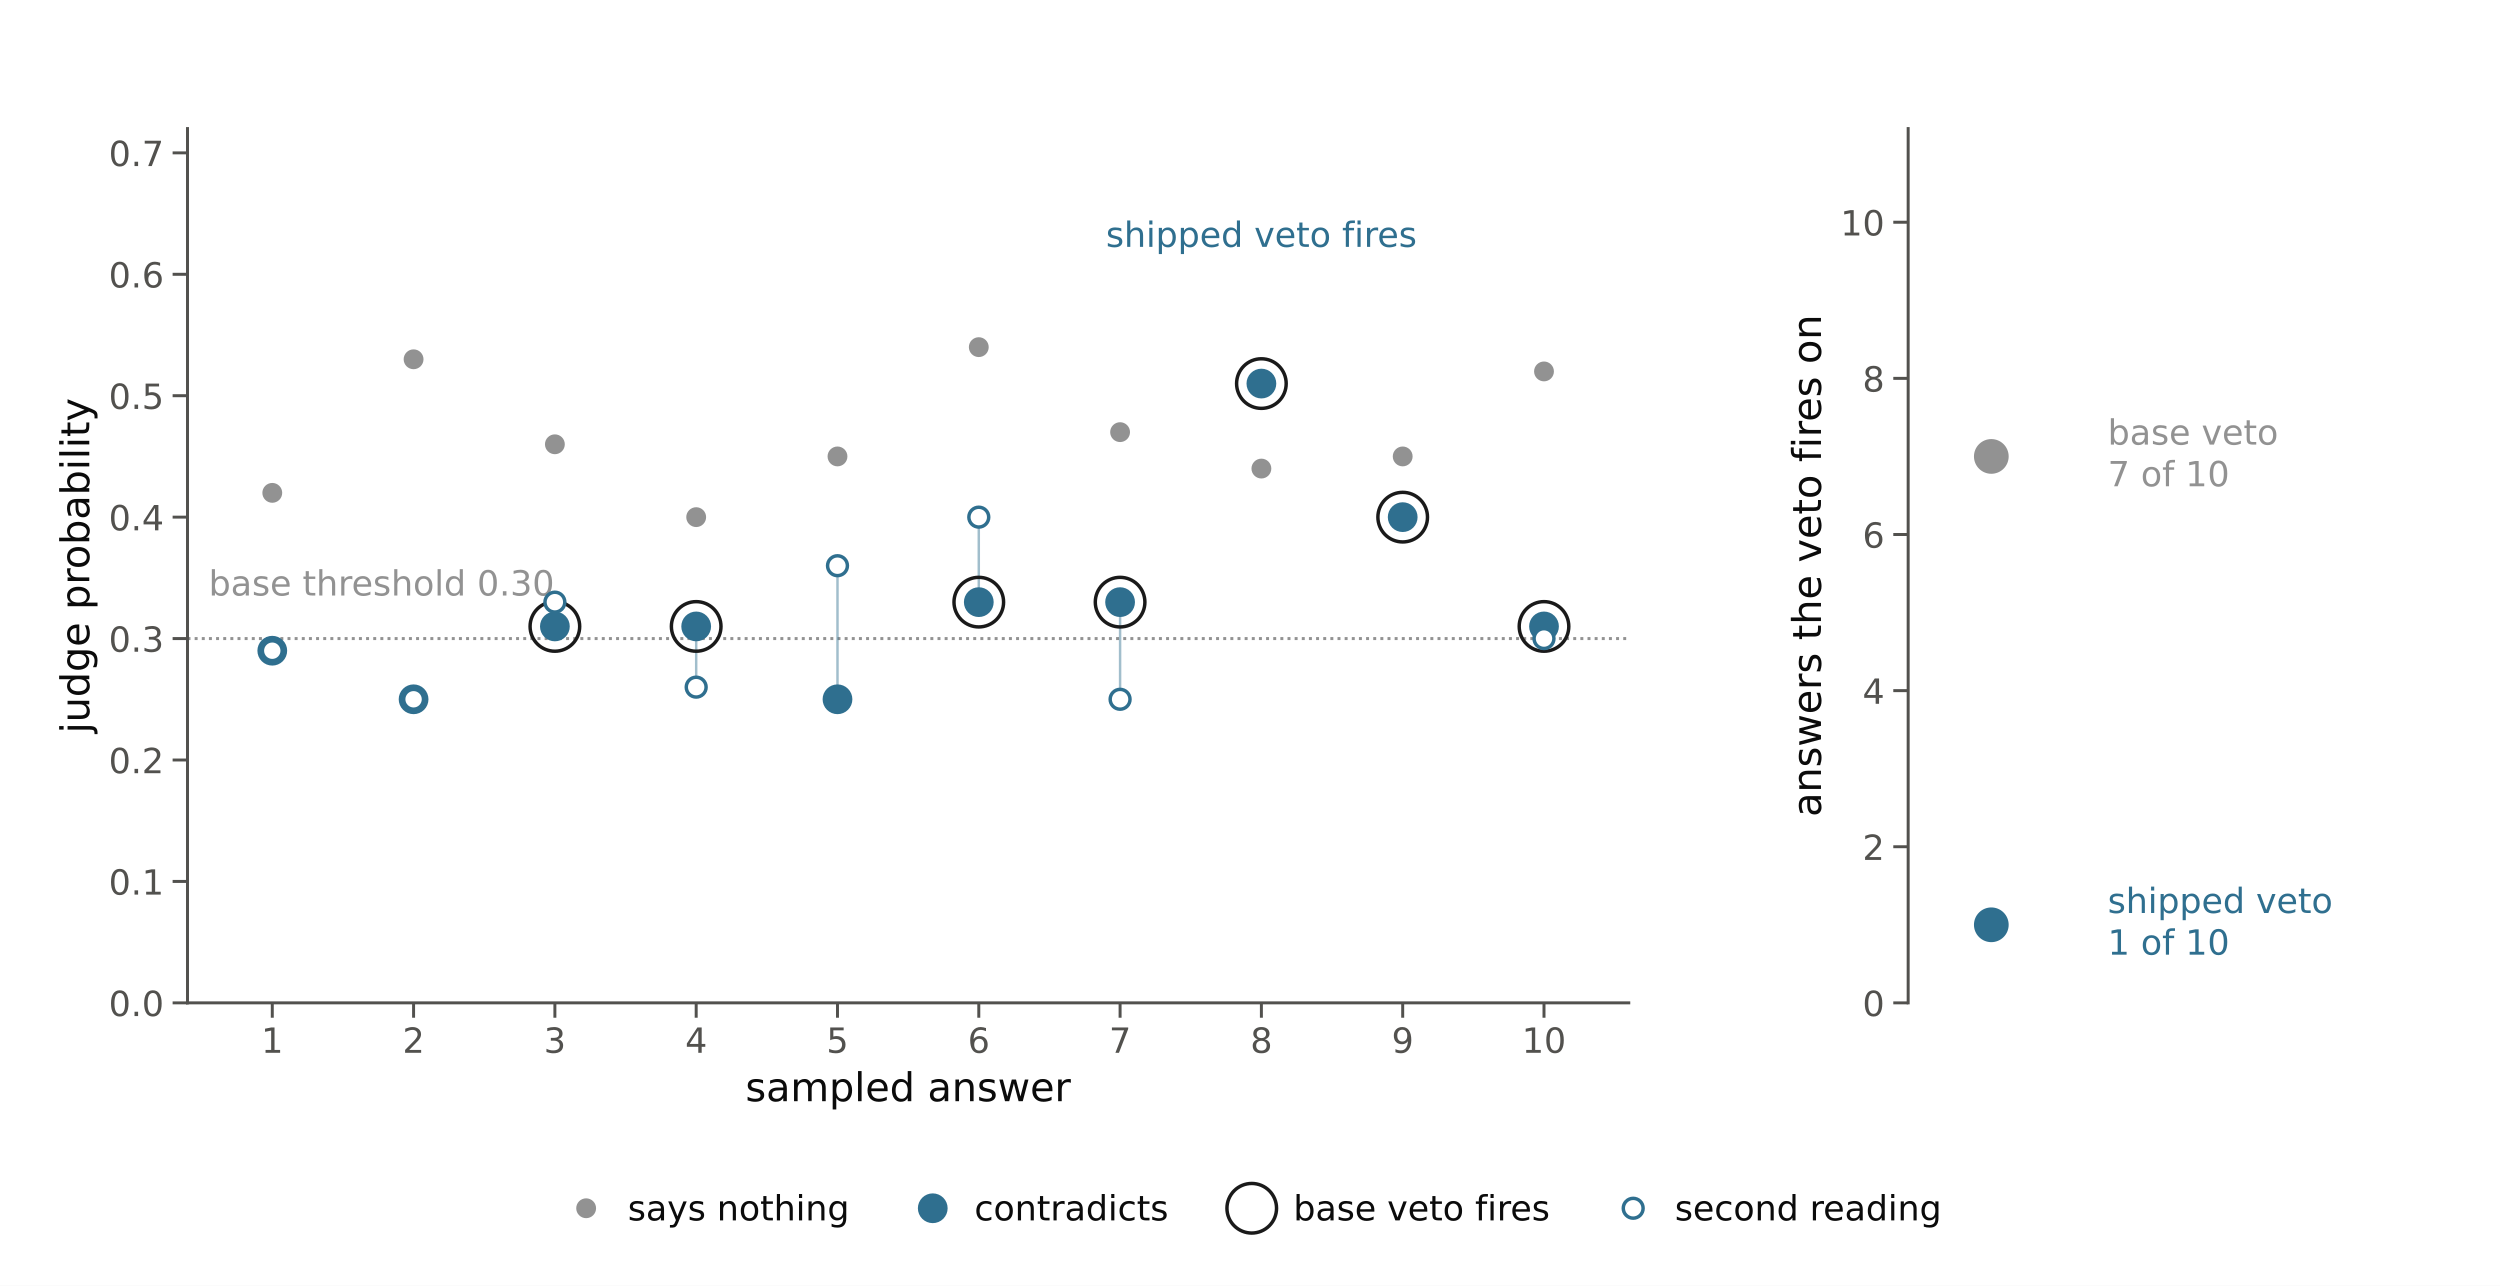
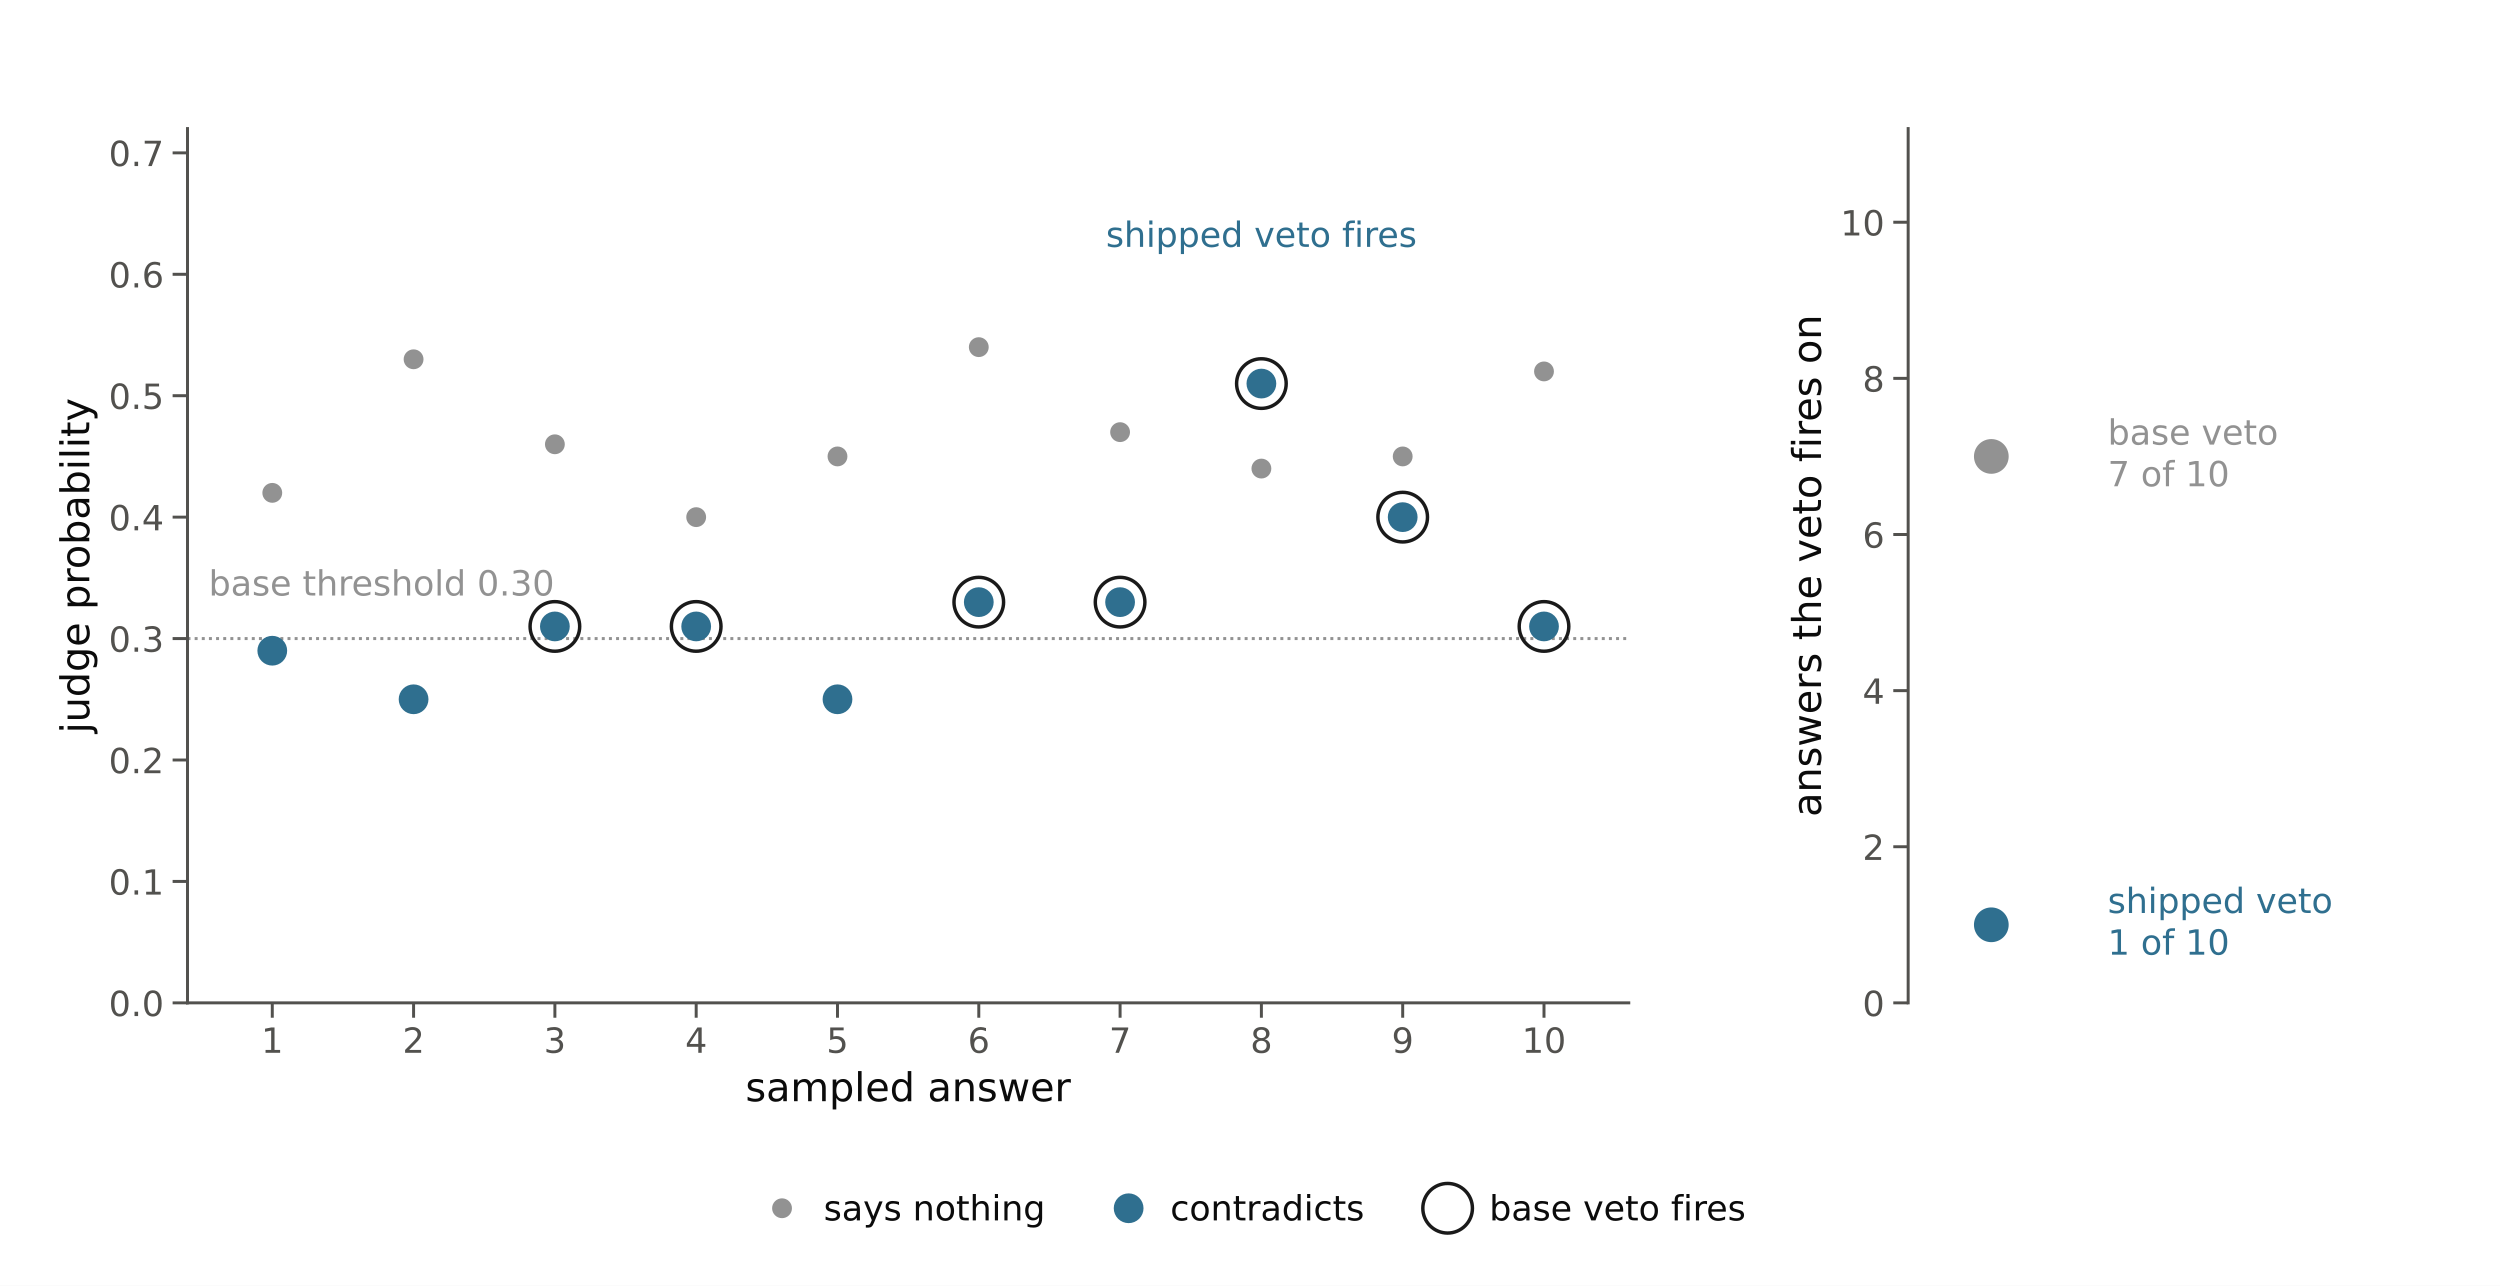
<svg xmlns="http://www.w3.org/2000/svg" xmlns:xlink="http://www.w3.org/1999/xlink" width="1008pt" height="518.4pt" viewBox="0 0 1008 518.4" version="1.1">
  <defs>
    <style type="text/css">*{stroke-linejoin: round; stroke-linecap: butt}</style>
  </defs>
  <g id="figure_1">
    <g id="patch_1">
      <path d="M 0 518.4  L 1008 518.4  L 1008 0  L 0 0  z " style="fill: #ffffff" />
    </g>
    <g id="axes_1">
      <g id="patch_2">
        <path d="M 75.6 404.352  L 656.723 404.352  L 656.723 51.84  L 75.6 51.84  z " style="fill: #ffffff" />
      </g>
      <g id="line2d_1">
-         <path d="M 75.6 257.472  L 656.723 257.472  " clip-path="url(#pe39231061c)" style="fill: none; stroke-dasharray: 1.2,1.68; stroke-dashoffset: 0; stroke: #929292; stroke-width: 1.2" />
+         <path d="M 75.6 257.472  L 656.723 257.472  " clip-path="url(#pbca816a830)" style="fill: none; stroke-dasharray: 1.2,1.68; stroke-dashoffset: 0; stroke: #929292; stroke-width: 1.2" />
      </g>
      <g id="matplotlib.axis_1">
        <g id="xtick_1">
          <g id="line2d_2">
            <defs>
-               <path id="m86f11eb5c1" d="M 0 0  L 0 6  " style="stroke: #52514e; stroke-width: 1.2" />
+               <path id="m9966f9fa27" d="M 0 0  L 0 6  " style="stroke: #52514e; stroke-width: 1.2" />
            </defs>
            <g>
-               <use xlink:href="#m86f11eb5c1" x="109.784" y="404.352" style="fill: #52514e; stroke: #52514e; stroke-width: 1.2" />
+               <use xlink:href="#m9966f9fa27" x="109.784" y="404.352" style="fill: #52514e; stroke: #52514e; stroke-width: 1.2" />
            </g>
          </g>
          <g id="text_1">
            <text style="font-size: 14px; font-family: 'DejaVu Sans', 'Bitstream Vera Sans', 'Computer Modern Sans Serif', 'Lucida Grande', 'Verdana', 'Geneva', 'Lucid', 'Arial', 'Helvetica', 'Avant Garde', sans-serif; text-anchor: middle; fill: #52514e" x="109.784" y="424.489" transform="rotate(-0 109.7837 424.4887)">1</text>
          </g>
        </g>
        <g id="xtick_2">
          <g id="line2d_3">
            <g>
-               <use xlink:href="#m86f11eb5c1" x="166.757" y="404.352" style="fill: #52514e; stroke: #52514e; stroke-width: 1.2" />
+               <use xlink:href="#m9966f9fa27" x="166.757" y="404.352" style="fill: #52514e; stroke: #52514e; stroke-width: 1.2" />
            </g>
          </g>
          <g id="text_2">
            <text style="font-size: 14px; font-family: 'DejaVu Sans', 'Bitstream Vera Sans', 'Computer Modern Sans Serif', 'Lucida Grande', 'Verdana', 'Geneva', 'Lucid', 'Arial', 'Helvetica', 'Avant Garde', sans-serif; text-anchor: middle; fill: #52514e" x="166.757" y="424.489" transform="rotate(-0 166.7565 424.4887)">2</text>
          </g>
        </g>
        <g id="xtick_3">
          <g id="line2d_4">
            <g>
-               <use xlink:href="#m86f11eb5c1" x="223.729" y="404.352" style="fill: #52514e; stroke: #52514e; stroke-width: 1.2" />
+               <use xlink:href="#m9966f9fa27" x="223.729" y="404.352" style="fill: #52514e; stroke: #52514e; stroke-width: 1.2" />
            </g>
          </g>
          <g id="text_3">
            <text style="font-size: 14px; font-family: 'DejaVu Sans', 'Bitstream Vera Sans', 'Computer Modern Sans Serif', 'Lucida Grande', 'Verdana', 'Geneva', 'Lucid', 'Arial', 'Helvetica', 'Avant Garde', sans-serif; text-anchor: middle; fill: #52514e" x="223.729" y="424.489" transform="rotate(-0 223.7293 424.4887)">3</text>
          </g>
        </g>
        <g id="xtick_4">
          <g id="line2d_5">
            <g>
-               <use xlink:href="#m86f11eb5c1" x="280.702" y="404.352" style="fill: #52514e; stroke: #52514e; stroke-width: 1.2" />
+               <use xlink:href="#m9966f9fa27" x="280.702" y="404.352" style="fill: #52514e; stroke: #52514e; stroke-width: 1.2" />
            </g>
          </g>
          <g id="text_4">
            <text style="font-size: 14px; font-family: 'DejaVu Sans', 'Bitstream Vera Sans', 'Computer Modern Sans Serif', 'Lucida Grande', 'Verdana', 'Geneva', 'Lucid', 'Arial', 'Helvetica', 'Avant Garde', sans-serif; text-anchor: middle; fill: #52514e" x="280.702" y="424.489" transform="rotate(-0 280.7022 424.4887)">4</text>
          </g>
        </g>
        <g id="xtick_5">
          <g id="line2d_6">
            <g>
-               <use xlink:href="#m86f11eb5c1" x="337.675" y="404.352" style="fill: #52514e; stroke: #52514e; stroke-width: 1.2" />
+               <use xlink:href="#m9966f9fa27" x="337.675" y="404.352" style="fill: #52514e; stroke: #52514e; stroke-width: 1.2" />
            </g>
          </g>
          <g id="text_5">
            <text style="font-size: 14px; font-family: 'DejaVu Sans', 'Bitstream Vera Sans', 'Computer Modern Sans Serif', 'Lucida Grande', 'Verdana', 'Geneva', 'Lucid', 'Arial', 'Helvetica', 'Avant Garde', sans-serif; text-anchor: middle; fill: #52514e" x="337.675" y="424.489" transform="rotate(-0 337.675 424.4887)">5</text>
          </g>
        </g>
        <g id="xtick_6">
          <g id="line2d_7">
            <g>
-               <use xlink:href="#m86f11eb5c1" x="394.648" y="404.352" style="fill: #52514e; stroke: #52514e; stroke-width: 1.2" />
+               <use xlink:href="#m9966f9fa27" x="394.648" y="404.352" style="fill: #52514e; stroke: #52514e; stroke-width: 1.2" />
            </g>
          </g>
          <g id="text_6">
            <text style="font-size: 14px; font-family: 'DejaVu Sans', 'Bitstream Vera Sans', 'Computer Modern Sans Serif', 'Lucida Grande', 'Verdana', 'Geneva', 'Lucid', 'Arial', 'Helvetica', 'Avant Garde', sans-serif; text-anchor: middle; fill: #52514e" x="394.648" y="424.489" transform="rotate(-0 394.6478 424.4887)">6</text>
          </g>
        </g>
        <g id="xtick_7">
          <g id="line2d_8">
            <g>
-               <use xlink:href="#m86f11eb5c1" x="451.621" y="404.352" style="fill: #52514e; stroke: #52514e; stroke-width: 1.2" />
+               <use xlink:href="#m9966f9fa27" x="451.621" y="404.352" style="fill: #52514e; stroke: #52514e; stroke-width: 1.2" />
            </g>
          </g>
          <g id="text_7">
            <text style="font-size: 14px; font-family: 'DejaVu Sans', 'Bitstream Vera Sans', 'Computer Modern Sans Serif', 'Lucida Grande', 'Verdana', 'Geneva', 'Lucid', 'Arial', 'Helvetica', 'Avant Garde', sans-serif; text-anchor: middle; fill: #52514e" x="451.621" y="424.489" transform="rotate(-0 451.6206 424.4887)">7</text>
          </g>
        </g>
        <g id="xtick_8">
          <g id="line2d_9">
            <g>
-               <use xlink:href="#m86f11eb5c1" x="508.593" y="404.352" style="fill: #52514e; stroke: #52514e; stroke-width: 1.2" />
+               <use xlink:href="#m9966f9fa27" x="508.593" y="404.352" style="fill: #52514e; stroke: #52514e; stroke-width: 1.2" />
            </g>
          </g>
          <g id="text_8">
            <text style="font-size: 14px; font-family: 'DejaVu Sans', 'Bitstream Vera Sans', 'Computer Modern Sans Serif', 'Lucida Grande', 'Verdana', 'Geneva', 'Lucid', 'Arial', 'Helvetica', 'Avant Garde', sans-serif; text-anchor: middle; fill: #52514e" x="508.593" y="424.489" transform="rotate(-0 508.5935 424.4887)">8</text>
          </g>
        </g>
        <g id="xtick_9">
          <g id="line2d_10">
            <g>
-               <use xlink:href="#m86f11eb5c1" x="565.566" y="404.352" style="fill: #52514e; stroke: #52514e; stroke-width: 1.2" />
+               <use xlink:href="#m9966f9fa27" x="565.566" y="404.352" style="fill: #52514e; stroke: #52514e; stroke-width: 1.2" />
            </g>
          </g>
          <g id="text_9">
            <text style="font-size: 14px; font-family: 'DejaVu Sans', 'Bitstream Vera Sans', 'Computer Modern Sans Serif', 'Lucida Grande', 'Verdana', 'Geneva', 'Lucid', 'Arial', 'Helvetica', 'Avant Garde', sans-serif; text-anchor: middle; fill: #52514e" x="565.566" y="424.489" transform="rotate(-0 565.5663 424.4887)">9</text>
          </g>
        </g>
        <g id="xtick_10">
          <g id="line2d_11">
            <g>
-               <use xlink:href="#m86f11eb5c1" x="622.539" y="404.352" style="fill: #52514e; stroke: #52514e; stroke-width: 1.2" />
+               <use xlink:href="#m9966f9fa27" x="622.539" y="404.352" style="fill: #52514e; stroke: #52514e; stroke-width: 1.2" />
            </g>
          </g>
          <g id="text_10">
            <text style="font-size: 14px; font-family: 'DejaVu Sans', 'Bitstream Vera Sans', 'Computer Modern Sans Serif', 'Lucida Grande', 'Verdana', 'Geneva', 'Lucid', 'Arial', 'Helvetica', 'Avant Garde', sans-serif; text-anchor: middle; fill: #52514e" x="622.539" y="424.489" transform="rotate(-0 622.5391 424.4887)">10</text>
          </g>
        </g>
        <g id="text_11">
          <text style="font-size: 16px; font-family: 'DejaVu Sans', 'Bitstream Vera Sans', 'Computer Modern Sans Serif', 'Lucida Grande', 'Verdana', 'Geneva', 'Lucid', 'Arial', 'Helvetica', 'Avant Garde', sans-serif; text-anchor: middle; fill: #0b0b0b" x="366.161" y="444.01" transform="rotate(-0 366.1614 444.0095)">sampled answer</text>
        </g>
      </g>
      <g id="matplotlib.axis_2">
        <g id="ytick_1">
          <g id="line2d_12">
            <defs>
-               <path id="mb029e0d3ac" d="M 0 0  L -6 0  " style="stroke: #52514e; stroke-width: 1.2" />
+               <path id="ma24fcc1de6" d="M 0 0  L -6 0  " style="stroke: #52514e; stroke-width: 1.2" />
            </defs>
            <g>
-               <use xlink:href="#mb029e0d3ac" x="75.6" y="404.352" style="fill: #52514e; stroke: #52514e; stroke-width: 1.2" />
+               <use xlink:href="#ma24fcc1de6" x="75.6" y="404.352" style="fill: #52514e; stroke: #52514e; stroke-width: 1.2" />
            </g>
          </g>
          <g id="text_12">
            <text style="font-size: 14px; font-family: 'DejaVu Sans', 'Bitstream Vera Sans', 'Computer Modern Sans Serif', 'Lucida Grande', 'Verdana', 'Geneva', 'Lucid', 'Arial', 'Helvetica', 'Avant Garde', sans-serif; text-anchor: end; fill: #52514e" x="66.1" y="409.67" transform="rotate(-0 66.1 409.6704)">0.0</text>
          </g>
        </g>
        <g id="ytick_2">
          <g id="line2d_13">
            <g>
-               <use xlink:href="#mb029e0d3ac" x="75.6" y="355.392" style="fill: #52514e; stroke: #52514e; stroke-width: 1.2" />
+               <use xlink:href="#ma24fcc1de6" x="75.6" y="355.392" style="fill: #52514e; stroke: #52514e; stroke-width: 1.2" />
            </g>
          </g>
          <g id="text_13">
            <text style="font-size: 14px; font-family: 'DejaVu Sans', 'Bitstream Vera Sans', 'Computer Modern Sans Serif', 'Lucida Grande', 'Verdana', 'Geneva', 'Lucid', 'Arial', 'Helvetica', 'Avant Garde', sans-serif; text-anchor: end; fill: #52514e" x="66.1" y="360.71" transform="rotate(-0 66.1 360.7104)">0.1</text>
          </g>
        </g>
        <g id="ytick_3">
          <g id="line2d_14">
            <g>
-               <use xlink:href="#mb029e0d3ac" x="75.6" y="306.432" style="fill: #52514e; stroke: #52514e; stroke-width: 1.2" />
+               <use xlink:href="#ma24fcc1de6" x="75.6" y="306.432" style="fill: #52514e; stroke: #52514e; stroke-width: 1.2" />
            </g>
          </g>
          <g id="text_14">
            <text style="font-size: 14px; font-family: 'DejaVu Sans', 'Bitstream Vera Sans', 'Computer Modern Sans Serif', 'Lucida Grande', 'Verdana', 'Geneva', 'Lucid', 'Arial', 'Helvetica', 'Avant Garde', sans-serif; text-anchor: end; fill: #52514e" x="66.1" y="311.75" transform="rotate(-0 66.1 311.7504)">0.2</text>
          </g>
        </g>
        <g id="ytick_4">
          <g id="line2d_15">
            <g>
-               <use xlink:href="#mb029e0d3ac" x="75.6" y="257.472" style="fill: #52514e; stroke: #52514e; stroke-width: 1.2" />
+               <use xlink:href="#ma24fcc1de6" x="75.6" y="257.472" style="fill: #52514e; stroke: #52514e; stroke-width: 1.2" />
            </g>
          </g>
          <g id="text_15">
            <text style="font-size: 14px; font-family: 'DejaVu Sans', 'Bitstream Vera Sans', 'Computer Modern Sans Serif', 'Lucida Grande', 'Verdana', 'Geneva', 'Lucid', 'Arial', 'Helvetica', 'Avant Garde', sans-serif; text-anchor: end; fill: #52514e" x="66.1" y="262.79" transform="rotate(-0 66.1 262.7904)">0.3</text>
          </g>
        </g>
        <g id="ytick_5">
          <g id="line2d_16">
            <g>
-               <use xlink:href="#mb029e0d3ac" x="75.6" y="208.512" style="fill: #52514e; stroke: #52514e; stroke-width: 1.2" />
+               <use xlink:href="#ma24fcc1de6" x="75.6" y="208.512" style="fill: #52514e; stroke: #52514e; stroke-width: 1.2" />
            </g>
          </g>
          <g id="text_16">
            <text style="font-size: 14px; font-family: 'DejaVu Sans', 'Bitstream Vera Sans', 'Computer Modern Sans Serif', 'Lucida Grande', 'Verdana', 'Geneva', 'Lucid', 'Arial', 'Helvetica', 'Avant Garde', sans-serif; text-anchor: end; fill: #52514e" x="66.1" y="213.83" transform="rotate(-0 66.1 213.8304)">0.4</text>
          </g>
        </g>
        <g id="ytick_6">
          <g id="line2d_17">
            <g>
-               <use xlink:href="#mb029e0d3ac" x="75.6" y="159.552" style="fill: #52514e; stroke: #52514e; stroke-width: 1.2" />
+               <use xlink:href="#ma24fcc1de6" x="75.6" y="159.552" style="fill: #52514e; stroke: #52514e; stroke-width: 1.2" />
            </g>
          </g>
          <g id="text_17">
            <text style="font-size: 14px; font-family: 'DejaVu Sans', 'Bitstream Vera Sans', 'Computer Modern Sans Serif', 'Lucida Grande', 'Verdana', 'Geneva', 'Lucid', 'Arial', 'Helvetica', 'Avant Garde', sans-serif; text-anchor: end; fill: #52514e" x="66.1" y="164.87" transform="rotate(-0 66.1 164.8704)">0.5</text>
          </g>
        </g>
        <g id="ytick_7">
          <g id="line2d_18">
            <g>
-               <use xlink:href="#mb029e0d3ac" x="75.6" y="110.592" style="fill: #52514e; stroke: #52514e; stroke-width: 1.2" />
+               <use xlink:href="#ma24fcc1de6" x="75.6" y="110.592" style="fill: #52514e; stroke: #52514e; stroke-width: 1.2" />
            </g>
          </g>
          <g id="text_18">
            <text style="font-size: 14px; font-family: 'DejaVu Sans', 'Bitstream Vera Sans', 'Computer Modern Sans Serif', 'Lucida Grande', 'Verdana', 'Geneva', 'Lucid', 'Arial', 'Helvetica', 'Avant Garde', sans-serif; text-anchor: end; fill: #52514e" x="66.1" y="115.91" transform="rotate(-0 66.1 115.9104)">0.6</text>
          </g>
        </g>
        <g id="ytick_8">
          <g id="line2d_19">
            <g>
-               <use xlink:href="#mb029e0d3ac" x="75.6" y="61.632" style="fill: #52514e; stroke: #52514e; stroke-width: 1.2" />
+               <use xlink:href="#ma24fcc1de6" x="75.6" y="61.632" style="fill: #52514e; stroke: #52514e; stroke-width: 1.2" />
            </g>
          </g>
          <g id="text_19">
            <text style="font-size: 14px; font-family: 'DejaVu Sans', 'Bitstream Vera Sans', 'Computer Modern Sans Serif', 'Lucida Grande', 'Verdana', 'Geneva', 'Lucid', 'Arial', 'Helvetica', 'Avant Garde', sans-serif; text-anchor: end; fill: #52514e" x="66.1" y="66.95" transform="rotate(-0 66.1 66.95036)">0.7</text>
          </g>
        </g>
        <g id="text_20">
          <text style="font-size: 16px; font-family: 'DejaVu Sans', 'Bitstream Vera Sans', 'Computer Modern Sans Serif', 'Lucida Grande', 'Verdana', 'Geneva', 'Lucid', 'Arial', 'Helvetica', 'Avant Garde', sans-serif; text-anchor: middle; fill: #0b0b0b" x="35.992" y="228.096" transform="rotate(-90 35.99188 228.096)">judge probability</text>
        </g>
      </g>
      <g id="line2d_20">
        <defs>
-           <path id="m4530a60ac4" d="M 0 3.5  C 0.928 3.5 1.819 3.131 2.475 2.475  C 3.131 1.819 3.5 0.928 3.5 0  C 3.5 -0.928 3.131 -1.819 2.475 -2.475  C 1.819 -3.131 0.928 -3.5 0 -3.5  C -0.928 -3.5 -1.819 -3.131 -2.475 -2.475  C -3.131 -1.819 -3.5 -0.928 -3.5 0  C -3.5 0.928 -3.131 1.819 -2.475 2.475  C -1.819 3.131 -0.928 3.5 0 3.5  z " style="stroke: #929292" />
+           <path id="mc6ea87d865" d="M 0 3.5  C 0.928 3.5 1.819 3.131 2.475 2.475  C 3.131 1.819 3.5 0.928 3.5 0  C 3.5 -0.928 3.131 -1.819 2.475 -2.475  C 1.819 -3.131 0.928 -3.5 0 -3.5  C -0.928 -3.5 -1.819 -3.131 -2.475 -2.475  C -3.131 -1.819 -3.5 -0.928 -3.5 0  C -3.5 0.928 -3.131 1.819 -2.475 2.475  C -1.819 3.131 -0.928 3.5 0 3.5  z " style="stroke: #929292" />
        </defs>
-         <g clip-path="url(#pe39231061c)">
-           <use xlink:href="#m4530a60ac4" x="109.784" y="198.72" style="fill: #929292; stroke: #929292" />
-           <use xlink:href="#m4530a60ac4" x="166.757" y="144.864" style="fill: #929292; stroke: #929292" />
-           <use xlink:href="#m4530a60ac4" x="223.729" y="179.136" style="fill: #929292; stroke: #929292" />
-           <use xlink:href="#m4530a60ac4" x="280.702" y="208.512" style="fill: #929292; stroke: #929292" />
-           <use xlink:href="#m4530a60ac4" x="337.675" y="184.032" style="fill: #929292; stroke: #929292" />
-           <use xlink:href="#m4530a60ac4" x="394.648" y="139.968" style="fill: #929292; stroke: #929292" />
-           <use xlink:href="#m4530a60ac4" x="451.621" y="174.24" style="fill: #929292; stroke: #929292" />
-           <use xlink:href="#m4530a60ac4" x="508.593" y="188.928" style="fill: #929292; stroke: #929292" />
-           <use xlink:href="#m4530a60ac4" x="565.566" y="184.032" style="fill: #929292; stroke: #929292" />
-           <use xlink:href="#m4530a60ac4" x="622.539" y="149.76" style="fill: #929292; stroke: #929292" />
-         </g>
-       </g>
-       <g id="line2d_21">
-         <path d="M 109.784 262.368  L 109.784 262.368  " clip-path="url(#pe39231061c)" style="fill: none; stroke: #2f6f8f; stroke-opacity: 0.45; stroke-linecap: square" />
-       </g>
-       <g id="line2d_22">
-         <path d="M 166.757 281.952  L 166.757 281.952  " clip-path="url(#pe39231061c)" style="fill: none; stroke: #2f6f8f; stroke-opacity: 0.45; stroke-linecap: square" />
-       </g>
-       <g id="line2d_23">
-         <path d="M 223.729 252.576  L 223.729 242.784  " clip-path="url(#pe39231061c)" style="fill: none; stroke: #2f6f8f; stroke-opacity: 0.45; stroke-linecap: square" />
-       </g>
-       <g id="line2d_24">
-         <path d="M 280.702 252.576  L 280.702 277.056  " clip-path="url(#pe39231061c)" style="fill: none; stroke: #2f6f8f; stroke-opacity: 0.45; stroke-linecap: square" />
-       </g>
-       <g id="line2d_25">
-         <path d="M 337.675 281.952  L 337.675 228.096  " clip-path="url(#pe39231061c)" style="fill: none; stroke: #2f6f8f; stroke-opacity: 0.45; stroke-linecap: square" />
-       </g>
-       <g id="line2d_26">
-         <path d="M 394.648 242.784  L 394.648 208.512  " clip-path="url(#pe39231061c)" style="fill: none; stroke: #2f6f8f; stroke-opacity: 0.45; stroke-linecap: square" />
-       </g>
-       <g id="line2d_27">
-         <path d="M 451.621 242.784  L 451.621 281.952  " clip-path="url(#pe39231061c)" style="fill: none; stroke: #2f6f8f; stroke-opacity: 0.45; stroke-linecap: square" />
-       </g>
-       <g id="line2d_28">
-         <path d="M 622.539 252.576  L 622.539 257.472  " clip-path="url(#pe39231061c)" style="fill: none; stroke: #2f6f8f; stroke-opacity: 0.45; stroke-linecap: square" />
+         <g clip-path="url(#pbca816a830)">
+           <use xlink:href="#mc6ea87d865" x="109.784" y="198.72" style="fill: #929292; stroke: #929292" />
+           <use xlink:href="#mc6ea87d865" x="166.757" y="144.864" style="fill: #929292; stroke: #929292" />
+           <use xlink:href="#mc6ea87d865" x="223.729" y="179.136" style="fill: #929292; stroke: #929292" />
+           <use xlink:href="#mc6ea87d865" x="280.702" y="208.512" style="fill: #929292; stroke: #929292" />
+           <use xlink:href="#mc6ea87d865" x="337.675" y="184.032" style="fill: #929292; stroke: #929292" />
+           <use xlink:href="#mc6ea87d865" x="394.648" y="139.968" style="fill: #929292; stroke: #929292" />
+           <use xlink:href="#mc6ea87d865" x="451.621" y="174.24" style="fill: #929292; stroke: #929292" />
+           <use xlink:href="#mc6ea87d865" x="508.593" y="188.928" style="fill: #929292; stroke: #929292" />
+           <use xlink:href="#mc6ea87d865" x="565.566" y="184.032" style="fill: #929292; stroke: #929292" />
+           <use xlink:href="#mc6ea87d865" x="622.539" y="149.76" style="fill: #929292; stroke: #929292" />
+         </g>
      </g>
      <g id="patch_3">
        <path d="M 75.6 404.352  L 75.6 51.84  " style="fill: none; stroke: #52514e; stroke-width: 1.2; stroke-linejoin: miter; stroke-linecap: square" />
      </g>
      <g id="patch_4">
        <path d="M 75.6 404.352  L 656.723 404.352  " style="fill: none; stroke: #52514e; stroke-width: 1.2; stroke-linejoin: miter; stroke-linecap: square" />
      </g>
-       <g id="line2d_29">
+       <g id="line2d_21">
        <defs>
-           <path id="m56870b1683" d="M 0 5.5  C 1.459 5.5 2.858 4.92 3.889 3.889  C 4.92 2.858 5.5 1.459 5.5 0  C 5.5 -1.459 4.92 -2.858 3.889 -3.889  C 2.858 -4.92 1.459 -5.5 0 -5.5  C -1.459 -5.5 -2.858 -4.92 -3.889 -3.889  C -4.92 -2.858 -5.5 -1.459 -5.5 0  C -5.5 1.459 -4.92 2.858 -3.889 3.889  C -2.858 4.92 -1.459 5.5 0 5.5  z " style="stroke: #2f6f8f" />
+           <path id="ma8c9c182eb" d="M 0 5.5  C 1.459 5.5 2.858 4.92 3.889 3.889  C 4.92 2.858 5.5 1.459 5.5 0  C 5.5 -1.459 4.92 -2.858 3.889 -3.889  C 2.858 -4.92 1.459 -5.5 0 -5.5  C -1.459 -5.5 -2.858 -4.92 -3.889 -3.889  C -4.92 -2.858 -5.5 -1.459 -5.5 0  C -5.5 1.459 -4.92 2.858 -3.889 3.889  C -2.858 4.92 -1.459 5.5 0 5.5  z " style="stroke: #2f6f8f" />
        </defs>
-         <g clip-path="url(#pe39231061c)">
-           <use xlink:href="#m56870b1683" x="109.784" y="262.368" style="fill: #2f6f8f; stroke: #2f6f8f" />
-           <use xlink:href="#m56870b1683" x="166.757" y="281.952" style="fill: #2f6f8f; stroke: #2f6f8f" />
-           <use xlink:href="#m56870b1683" x="223.729" y="252.576" style="fill: #2f6f8f; stroke: #2f6f8f" />
-           <use xlink:href="#m56870b1683" x="280.702" y="252.576" style="fill: #2f6f8f; stroke: #2f6f8f" />
-           <use xlink:href="#m56870b1683" x="337.675" y="281.952" style="fill: #2f6f8f; stroke: #2f6f8f" />
-           <use xlink:href="#m56870b1683" x="394.648" y="242.784" style="fill: #2f6f8f; stroke: #2f6f8f" />
-           <use xlink:href="#m56870b1683" x="451.621" y="242.784" style="fill: #2f6f8f; stroke: #2f6f8f" />
-           <use xlink:href="#m56870b1683" x="508.593" y="154.656" style="fill: #2f6f8f; stroke: #2f6f8f" />
-           <use xlink:href="#m56870b1683" x="565.566" y="208.512" style="fill: #2f6f8f; stroke: #2f6f8f" />
-           <use xlink:href="#m56870b1683" x="622.539" y="252.576" style="fill: #2f6f8f; stroke: #2f6f8f" />
+         <g clip-path="url(#pbca816a830)">
+           <use xlink:href="#ma8c9c182eb" x="109.784" y="262.368" style="fill: #2f6f8f; stroke: #2f6f8f" />
+           <use xlink:href="#ma8c9c182eb" x="166.757" y="281.952" style="fill: #2f6f8f; stroke: #2f6f8f" />
+           <use xlink:href="#ma8c9c182eb" x="223.729" y="252.576" style="fill: #2f6f8f; stroke: #2f6f8f" />
+           <use xlink:href="#ma8c9c182eb" x="280.702" y="252.576" style="fill: #2f6f8f; stroke: #2f6f8f" />
+           <use xlink:href="#ma8c9c182eb" x="337.675" y="281.952" style="fill: #2f6f8f; stroke: #2f6f8f" />
+           <use xlink:href="#ma8c9c182eb" x="394.648" y="242.784" style="fill: #2f6f8f; stroke: #2f6f8f" />
+           <use xlink:href="#ma8c9c182eb" x="451.621" y="242.784" style="fill: #2f6f8f; stroke: #2f6f8f" />
+           <use xlink:href="#ma8c9c182eb" x="508.593" y="154.656" style="fill: #2f6f8f; stroke: #2f6f8f" />
+           <use xlink:href="#ma8c9c182eb" x="565.566" y="208.512" style="fill: #2f6f8f; stroke: #2f6f8f" />
+           <use xlink:href="#ma8c9c182eb" x="622.539" y="252.576" style="fill: #2f6f8f; stroke: #2f6f8f" />
        </g>
      </g>
      <g id="text_21">
        <text style="font-size: 14px; font-family: 'DejaVu Sans', 'Bitstream Vera Sans', 'Computer Modern Sans Serif', 'Lucida Grande', 'Verdana', 'Geneva', 'Lucid', 'Arial', 'Helvetica', 'Avant Garde', sans-serif; text-anchor: start; fill: #929292" x="84.146" y="240.109" transform="rotate(-0 84.14592 240.1087)">base threshold 0.30</text>
      </g>
      <g id="text_22">
        <text style="font-size: 14px; font-family: 'DejaVu Sans', 'Bitstream Vera Sans', 'Computer Modern Sans Serif', 'Lucida Grande', 'Verdana', 'Geneva', 'Lucid', 'Arial', 'Helvetica', 'Avant Garde', sans-serif; text-anchor: middle; fill: #2f6f8f" x="508.593" y="99.541" transform="rotate(-0 508.5935 99.54127)">shipped veto fires</text>
      </g>
-       <g id="line2d_30">
+       <g id="line2d_22">
        <defs>
-           <path id="m4b8705db4b" d="M 0 10  C 2.652 10 5.196 8.946 7.071 7.071  C 8.946 5.196 10 2.652 10 0  C 10 -2.652 8.946 -5.196 7.071 -7.071  C 5.196 -8.946 2.652 -10 0 -10  C -2.652 -10 -5.196 -8.946 -7.071 -7.071  C -8.946 -5.196 -10 -2.652 -10 0  C -10 2.652 -8.946 5.196 -7.071 7.071  C -5.196 8.946 -2.652 10 0 10  z " style="stroke: #1a1a1a; stroke-width: 1.4" />
+           <path id="m39fd98b60f" d="M 0 10  C 2.652 10 5.196 8.946 7.071 7.071  C 8.946 5.196 10 2.652 10 0  C 10 -2.652 8.946 -5.196 7.071 -7.071  C 5.196 -8.946 2.652 -10 0 -10  C -2.652 -10 -5.196 -8.946 -7.071 -7.071  C -8.946 -5.196 -10 -2.652 -10 0  C -10 2.652 -8.946 5.196 -7.071 7.071  C -5.196 8.946 -2.652 10 0 10  z " style="stroke: #1a1a1a; stroke-width: 1.4" />
        </defs>
-         <g clip-path="url(#pe39231061c)">
-           <use xlink:href="#m4b8705db4b" x="223.729" y="252.576" style="fill-opacity: 0; stroke: #1a1a1a; stroke-width: 1.4" />
-           <use xlink:href="#m4b8705db4b" x="280.702" y="252.576" style="fill-opacity: 0; stroke: #1a1a1a; stroke-width: 1.4" />
-           <use xlink:href="#m4b8705db4b" x="394.648" y="242.784" style="fill-opacity: 0; stroke: #1a1a1a; stroke-width: 1.4" />
-           <use xlink:href="#m4b8705db4b" x="451.621" y="242.784" style="fill-opacity: 0; stroke: #1a1a1a; stroke-width: 1.4" />
-           <use xlink:href="#m4b8705db4b" x="508.593" y="154.656" style="fill-opacity: 0; stroke: #1a1a1a; stroke-width: 1.4" />
-           <use xlink:href="#m4b8705db4b" x="565.566" y="208.512" style="fill-opacity: 0; stroke: #1a1a1a; stroke-width: 1.4" />
-           <use xlink:href="#m4b8705db4b" x="622.539" y="252.576" style="fill-opacity: 0; stroke: #1a1a1a; stroke-width: 1.4" />
-         </g>
-       </g>
-       <g id="line2d_31">
-         <defs>
-           <path id="mcf3c7e06d8" d="M 0 4  C 1.061 4 2.078 3.579 2.828 2.828  C 3.579 2.078 4 1.061 4 0  C 4 -1.061 3.579 -2.078 2.828 -2.828  C 2.078 -3.579 1.061 -4 0 -4  C -1.061 -4 -2.078 -3.579 -2.828 -2.828  C -3.579 -2.078 -4 -1.061 -4 0  C -4 1.061 -3.579 2.078 -2.828 2.828  C -2.078 3.579 -1.061 4 0 4  z " style="stroke: #2f6f8f; stroke-width: 1.4" />
-         </defs>
-         <g clip-path="url(#pe39231061c)">
-           <use xlink:href="#mcf3c7e06d8" x="109.784" y="262.368" style="fill: #ffffff; stroke: #2f6f8f; stroke-width: 1.4" />
-           <use xlink:href="#mcf3c7e06d8" x="166.757" y="281.952" style="fill: #ffffff; stroke: #2f6f8f; stroke-width: 1.4" />
-           <use xlink:href="#mcf3c7e06d8" x="223.729" y="242.784" style="fill: #ffffff; stroke: #2f6f8f; stroke-width: 1.4" />
-           <use xlink:href="#mcf3c7e06d8" x="280.702" y="277.056" style="fill: #ffffff; stroke: #2f6f8f; stroke-width: 1.4" />
-           <use xlink:href="#mcf3c7e06d8" x="337.675" y="228.096" style="fill: #ffffff; stroke: #2f6f8f; stroke-width: 1.4" />
-           <use xlink:href="#mcf3c7e06d8" x="394.648" y="208.512" style="fill: #ffffff; stroke: #2f6f8f; stroke-width: 1.4" />
-           <use xlink:href="#mcf3c7e06d8" x="451.621" y="281.952" style="fill: #ffffff; stroke: #2f6f8f; stroke-width: 1.4" />
-           <use xlink:href="#mcf3c7e06d8" x="622.539" y="257.472" style="fill: #ffffff; stroke: #2f6f8f; stroke-width: 1.4" />
+         <g clip-path="url(#pbca816a830)">
+           <use xlink:href="#m39fd98b60f" x="223.729" y="252.576" style="fill-opacity: 0; stroke: #1a1a1a; stroke-width: 1.4" />
+           <use xlink:href="#m39fd98b60f" x="280.702" y="252.576" style="fill-opacity: 0; stroke: #1a1a1a; stroke-width: 1.4" />
+           <use xlink:href="#m39fd98b60f" x="394.648" y="242.784" style="fill-opacity: 0; stroke: #1a1a1a; stroke-width: 1.4" />
+           <use xlink:href="#m39fd98b60f" x="451.621" y="242.784" style="fill-opacity: 0; stroke: #1a1a1a; stroke-width: 1.4" />
+           <use xlink:href="#m39fd98b60f" x="508.593" y="154.656" style="fill-opacity: 0; stroke: #1a1a1a; stroke-width: 1.4" />
+           <use xlink:href="#m39fd98b60f" x="565.566" y="208.512" style="fill-opacity: 0; stroke: #1a1a1a; stroke-width: 1.4" />
+           <use xlink:href="#m39fd98b60f" x="622.539" y="252.576" style="fill-opacity: 0; stroke: #1a1a1a; stroke-width: 1.4" />
        </g>
      </g>
    </g>
    <g id="axes_2">
      <g id="patch_5">
        <path d="M 769.371 404.352  L 992.88 404.352  L 992.88 51.84  L 769.371 51.84  z " style="fill: #ffffff" />
      </g>
      <g id="matplotlib.axis_3" />
      <g id="matplotlib.axis_4">
        <g id="ytick_9">
-           <g id="line2d_32">
-             <g>
-               <use xlink:href="#mb029e0d3ac" x="769.371" y="404.352" style="fill: #52514e; stroke: #52514e; stroke-width: 1.2" />
+           <g id="line2d_23">
+             <g>
+               <use xlink:href="#ma24fcc1de6" x="769.371" y="404.352" style="fill: #52514e; stroke: #52514e; stroke-width: 1.2" />
            </g>
          </g>
          <g id="text_23">
            <text style="font-size: 14px; font-family: 'DejaVu Sans', 'Bitstream Vera Sans', 'Computer Modern Sans Serif', 'Lucida Grande', 'Verdana', 'Geneva', 'Lucid', 'Arial', 'Helvetica', 'Avant Garde', sans-serif; text-anchor: end; fill: #52514e" x="759.871" y="409.67" transform="rotate(-0 759.8712 409.6704)">0</text>
          </g>
        </g>
        <g id="ytick_10">
-           <g id="line2d_33">
-             <g>
-               <use xlink:href="#mb029e0d3ac" x="769.371" y="341.403" style="fill: #52514e; stroke: #52514e; stroke-width: 1.2" />
+           <g id="line2d_24">
+             <g>
+               <use xlink:href="#ma24fcc1de6" x="769.371" y="341.403" style="fill: #52514e; stroke: #52514e; stroke-width: 1.2" />
            </g>
          </g>
          <g id="text_24">
            <text style="font-size: 14px; font-family: 'DejaVu Sans', 'Bitstream Vera Sans', 'Computer Modern Sans Serif', 'Lucida Grande', 'Verdana', 'Geneva', 'Lucid', 'Arial', 'Helvetica', 'Avant Garde', sans-serif; text-anchor: end; fill: #52514e" x="759.871" y="346.722" transform="rotate(-0 759.8712 346.7218)">2</text>
          </g>
        </g>
        <g id="ytick_11">
-           <g id="line2d_34">
-             <g>
-               <use xlink:href="#mb029e0d3ac" x="769.371" y="278.455" style="fill: #52514e; stroke: #52514e; stroke-width: 1.2" />
+           <g id="line2d_25">
+             <g>
+               <use xlink:href="#ma24fcc1de6" x="769.371" y="278.455" style="fill: #52514e; stroke: #52514e; stroke-width: 1.2" />
            </g>
          </g>
          <g id="text_25">
            <text style="font-size: 14px; font-family: 'DejaVu Sans', 'Bitstream Vera Sans', 'Computer Modern Sans Serif', 'Lucida Grande', 'Verdana', 'Geneva', 'Lucid', 'Arial', 'Helvetica', 'Avant Garde', sans-serif; text-anchor: end; fill: #52514e" x="759.871" y="283.773" transform="rotate(-0 759.8712 283.7732)">4</text>
          </g>
        </g>
        <g id="ytick_12">
-           <g id="line2d_35">
-             <g>
-               <use xlink:href="#mb029e0d3ac" x="769.371" y="215.506" style="fill: #52514e; stroke: #52514e; stroke-width: 1.2" />
+           <g id="line2d_26">
+             <g>
+               <use xlink:href="#ma24fcc1de6" x="769.371" y="215.506" style="fill: #52514e; stroke: #52514e; stroke-width: 1.2" />
            </g>
          </g>
          <g id="text_26">
            <text style="font-size: 14px; font-family: 'DejaVu Sans', 'Bitstream Vera Sans', 'Computer Modern Sans Serif', 'Lucida Grande', 'Verdana', 'Geneva', 'Lucid', 'Arial', 'Helvetica', 'Avant Garde', sans-serif; text-anchor: end; fill: #52514e" x="759.871" y="220.825" transform="rotate(-0 759.8712 220.8246)">6</text>
          </g>
        </g>
        <g id="ytick_13">
-           <g id="line2d_36">
-             <g>
-               <use xlink:href="#mb029e0d3ac" x="769.371" y="152.558" style="fill: #52514e; stroke: #52514e; stroke-width: 1.2" />
+           <g id="line2d_27">
+             <g>
+               <use xlink:href="#ma24fcc1de6" x="769.371" y="152.558" style="fill: #52514e; stroke: #52514e; stroke-width: 1.2" />
            </g>
          </g>
          <g id="text_27">
            <text style="font-size: 14px; font-family: 'DejaVu Sans', 'Bitstream Vera Sans', 'Computer Modern Sans Serif', 'Lucida Grande', 'Verdana', 'Geneva', 'Lucid', 'Arial', 'Helvetica', 'Avant Garde', sans-serif; text-anchor: end; fill: #52514e" x="759.871" y="157.876" transform="rotate(-0 759.8712 157.8761)">8</text>
          </g>
        </g>
        <g id="ytick_14">
-           <g id="line2d_37">
-             <g>
-               <use xlink:href="#mb029e0d3ac" x="769.371" y="89.609" style="fill: #52514e; stroke: #52514e; stroke-width: 1.2" />
+           <g id="line2d_28">
+             <g>
+               <use xlink:href="#ma24fcc1de6" x="769.371" y="89.609" style="fill: #52514e; stroke: #52514e; stroke-width: 1.2" />
            </g>
          </g>
          <g id="text_28">
            <text style="font-size: 14px; font-family: 'DejaVu Sans', 'Bitstream Vera Sans', 'Computer Modern Sans Serif', 'Lucida Grande', 'Verdana', 'Geneva', 'Lucid', 'Arial', 'Helvetica', 'Avant Garde', sans-serif; text-anchor: end; fill: #52514e" x="759.871" y="94.928" transform="rotate(-0 759.8712 94.9275)">10</text>
          </g>
        </g>
        <g id="text_29">
          <text style="font-size: 16px; font-family: 'DejaVu Sans', 'Bitstream Vera Sans', 'Computer Modern Sans Serif', 'Lucida Grande', 'Verdana', 'Geneva', 'Lucid', 'Arial', 'Helvetica', 'Avant Garde', sans-serif; text-anchor: middle; fill: #0b0b0b" x="734.212" y="228.096" transform="rotate(-90 734.2125 228.096)">answers the veto fires on</text>
        </g>
      </g>
      <g id="patch_6">
        <path d="M 769.371 404.352  L 769.371 51.84  " style="fill: none; stroke: #52514e; stroke-width: 1.2; stroke-linejoin: miter; stroke-linecap: square" />
      </g>
-       <g id="line2d_38">
+       <g id="line2d_29">
        <defs>
-           <path id="mee7044369e" d="M 0 6.5  C 1.724 6.5 3.377 5.815 4.596 4.596  C 5.815 3.377 6.5 1.724 6.5 0  C 6.5 -1.724 5.815 -3.377 4.596 -4.596  C 3.377 -5.815 1.724 -6.5 0 -6.5  C -1.724 -6.5 -3.377 -5.815 -4.596 -4.596  C -5.815 -3.377 -6.5 -1.724 -6.5 0  C -6.5 1.724 -5.815 3.377 -4.596 4.596  C -3.377 5.815 -1.724 6.5 0 6.5  z " style="stroke: #929292" />
+           <path id="me199798041" d="M 0 6.5  C 1.724 6.5 3.377 5.815 4.596 4.596  C 5.815 3.377 6.5 1.724 6.5 0  C 6.5 -1.724 5.815 -3.377 4.596 -4.596  C 3.377 -5.815 1.724 -6.5 0 -6.5  C -1.724 -6.5 -3.377 -5.815 -4.596 -4.596  C -5.815 -3.377 -6.5 -1.724 -6.5 0  C -6.5 1.724 -5.815 3.377 -4.596 4.596  C -3.377 5.815 -1.724 6.5 0 6.5  z " style="stroke: #929292" />
        </defs>
-         <g clip-path="url(#p7d046f6ec2)">
-           <use xlink:href="#mee7044369e" x="802.898" y="184.032" style="fill: #929292; stroke: #929292" />
+         <g clip-path="url(#p0596143d9e)">
+           <use xlink:href="#me199798041" x="802.898" y="184.032" style="fill: #929292; stroke: #929292" />
        </g>
      </g>
      <g id="text_30">
        <text style="font-size: 14px; font-family: 'DejaVu Sans', 'Bitstream Vera Sans', 'Computer Modern Sans Serif', 'Lucida Grande', 'Verdana', 'Geneva', 'Lucid', 'Arial', 'Helvetica', 'Avant Garde', sans-serif; fill: #929292" transform="translate(849.8344 179.2674)">base veto</text>
        <text style="font-size: 14px; font-family: 'DejaVu Sans', 'Bitstream Vera Sans', 'Computer Modern Sans Serif', 'Lucida Grande', 'Verdana', 'Geneva', 'Lucid', 'Arial', 'Helvetica', 'Avant Garde', sans-serif; fill: #929292" transform="translate(849.8344 196.0712)">7 of 10</text>
      </g>
      <g id="text_31">
        <text style="font-size: 14px; font-family: 'DejaVu Sans', 'Bitstream Vera Sans', 'Computer Modern Sans Serif', 'Lucida Grande', 'Verdana', 'Geneva', 'Lucid', 'Arial', 'Helvetica', 'Avant Garde', sans-serif; fill: #2f6f8f" transform="translate(849.8344 368.1131)">shipped veto</text>
        <text style="font-size: 14px; font-family: 'DejaVu Sans', 'Bitstream Vera Sans', 'Computer Modern Sans Serif', 'Lucida Grande', 'Verdana', 'Geneva', 'Lucid', 'Arial', 'Helvetica', 'Avant Garde', sans-serif; fill: #2f6f8f" transform="translate(849.8344 384.9169)">1 of 10</text>
      </g>
-       <g id="line2d_39">
+       <g id="line2d_30">
        <defs>
-           <path id="mba34640baf" d="M 0 6.5  C 1.724 6.5 3.377 5.815 4.596 4.596  C 5.815 3.377 6.5 1.724 6.5 0  C 6.5 -1.724 5.815 -3.377 4.596 -4.596  C 3.377 -5.815 1.724 -6.5 0 -6.5  C -1.724 -6.5 -3.377 -5.815 -4.596 -4.596  C -5.815 -3.377 -6.5 -1.724 -6.5 0  C -6.5 1.724 -5.815 3.377 -4.596 4.596  C -3.377 5.815 -1.724 6.5 0 6.5  z " style="stroke: #2f6f8f" />
+           <path id="ma5682be1a0" d="M 0 6.5  C 1.724 6.5 3.377 5.815 4.596 4.596  C 5.815 3.377 6.5 1.724 6.5 0  C 6.5 -1.724 5.815 -3.377 4.596 -4.596  C 3.377 -5.815 1.724 -6.5 0 -6.5  C -1.724 -6.5 -3.377 -5.815 -4.596 -4.596  C -5.815 -3.377 -6.5 -1.724 -6.5 0  C -6.5 1.724 -5.815 3.377 -4.596 4.596  C -3.377 5.815 -1.724 6.5 0 6.5  z " style="stroke: #2f6f8f" />
        </defs>
-         <g clip-path="url(#p7d046f6ec2)">
-           <use xlink:href="#mba34640baf" x="802.898" y="372.878" style="fill: #2f6f8f; stroke: #2f6f8f" />
+         <g clip-path="url(#p0596143d9e)">
+           <use xlink:href="#ma5682be1a0" x="802.898" y="372.878" style="fill: #2f6f8f; stroke: #2f6f8f" />
        </g>
      </g>
    </g>
    <g id="legend_1">
-       <g id="line2d_40">
+       <g id="line2d_31">
        <g>
-           <use xlink:href="#m4530a60ac4" x="236.336" y="487.169" style="fill: #929292; stroke: #929292" />
+           <use xlink:href="#mc6ea87d865" x="315.316" y="487.169" style="fill: #929292; stroke: #929292" />
        </g>
      </g>
      <g id="text_32">
-         <text style="font-size: 14px; font-family: 'DejaVu Sans', 'Bitstream Vera Sans', 'Computer Modern Sans Serif', 'Lucida Grande', 'Verdana', 'Geneva', 'Lucid', 'Arial', 'Helvetica', 'Avant Garde', sans-serif; text-anchor: start; fill: #0b0b0b" x="253.136" y="492.069" transform="rotate(-0 253.1364 492.0687)">says nothing</text>
-       </g>
-       <g id="line2d_41">
+         <text style="font-size: 14px; font-family: 'DejaVu Sans', 'Bitstream Vera Sans', 'Computer Modern Sans Serif', 'Lucida Grande', 'Verdana', 'Geneva', 'Lucid', 'Arial', 'Helvetica', 'Avant Garde', sans-serif; text-anchor: start; fill: #0b0b0b" x="332.116" y="492.069" transform="rotate(-0 332.1161 492.0687)">says nothing</text>
+       </g>
+       <g id="line2d_32">
        <g>
-           <use xlink:href="#m56870b1683" x="376.087" y="487.169" style="fill: #2f6f8f; stroke: #2f6f8f" />
+           <use xlink:href="#ma8c9c182eb" x="455.067" y="487.169" style="fill: #2f6f8f; stroke: #2f6f8f" />
        </g>
      </g>
      <g id="text_33">
-         <text style="font-size: 14px; font-family: 'DejaVu Sans', 'Bitstream Vera Sans', 'Computer Modern Sans Serif', 'Lucida Grande', 'Verdana', 'Geneva', 'Lucid', 'Arial', 'Helvetica', 'Avant Garde', sans-serif; text-anchor: start; fill: #0b0b0b" x="392.887" y="492.069" transform="rotate(-0 392.887 492.0687)">contradicts</text>
-       </g>
-       <g id="line2d_42">
+         <text style="font-size: 14px; font-family: 'DejaVu Sans', 'Bitstream Vera Sans', 'Computer Modern Sans Serif', 'Lucida Grande', 'Verdana', 'Geneva', 'Lucid', 'Arial', 'Helvetica', 'Avant Garde', sans-serif; text-anchor: start; fill: #0b0b0b" x="471.867" y="492.069" transform="rotate(-0 471.8667 492.0687)">contradicts</text>
+       </g>
+       <g id="line2d_33">
        <g>
-           <use xlink:href="#m4b8705db4b" x="504.703" y="487.169" style="fill-opacity: 0; stroke: #1a1a1a; stroke-width: 1.4" />
+           <use xlink:href="#m39fd98b60f" x="583.683" y="487.169" style="fill-opacity: 0; stroke: #1a1a1a; stroke-width: 1.4" />
        </g>
      </g>
      <g id="text_34">
-         <text style="font-size: 14px; font-family: 'DejaVu Sans', 'Bitstream Vera Sans', 'Computer Modern Sans Serif', 'Lucida Grande', 'Verdana', 'Geneva', 'Lucid', 'Arial', 'Helvetica', 'Avant Garde', sans-serif; text-anchor: start; fill: #0b0b0b" x="521.503" y="492.069" transform="rotate(-0 521.5033 492.0687)">base veto fires</text>
-       </g>
-       <g id="line2d_43">
-         <g>
-           <use xlink:href="#mcf3c7e06d8" x="658.504" y="487.169" style="fill: #ffffff; stroke: #2f6f8f; stroke-width: 1.4" />
-         </g>
-       </g>
-       <g id="text_35">
-         <text style="font-size: 14px; font-family: 'DejaVu Sans', 'Bitstream Vera Sans', 'Computer Modern Sans Serif', 'Lucida Grande', 'Verdana', 'Geneva', 'Lucid', 'Arial', 'Helvetica', 'Avant Garde', sans-serif; text-anchor: start; fill: #0b0b0b" x="675.304" y="492.069" transform="rotate(-0 675.3042 492.0687)">second reading</text>
+         <text style="font-size: 14px; font-family: 'DejaVu Sans', 'Bitstream Vera Sans', 'Computer Modern Sans Serif', 'Lucida Grande', 'Verdana', 'Geneva', 'Lucid', 'Arial', 'Helvetica', 'Avant Garde', sans-serif; text-anchor: start; fill: #0b0b0b" x="600.483" y="492.069" transform="rotate(-0 600.483 492.0687)">base veto fires</text>
      </g>
    </g>
  </g>
  <defs>
-     <clipPath id="pe39231061c">
+     <clipPath id="pbca816a830">
      <rect x="75.6" y="51.84" width="581.123" height="352.512" />
    </clipPath>
-     <clipPath id="p7d046f6ec2">
+     <clipPath id="p0596143d9e">
      <rect x="769.371" y="51.84" width="223.509" height="352.512" />
    </clipPath>
  </defs>
</svg>
